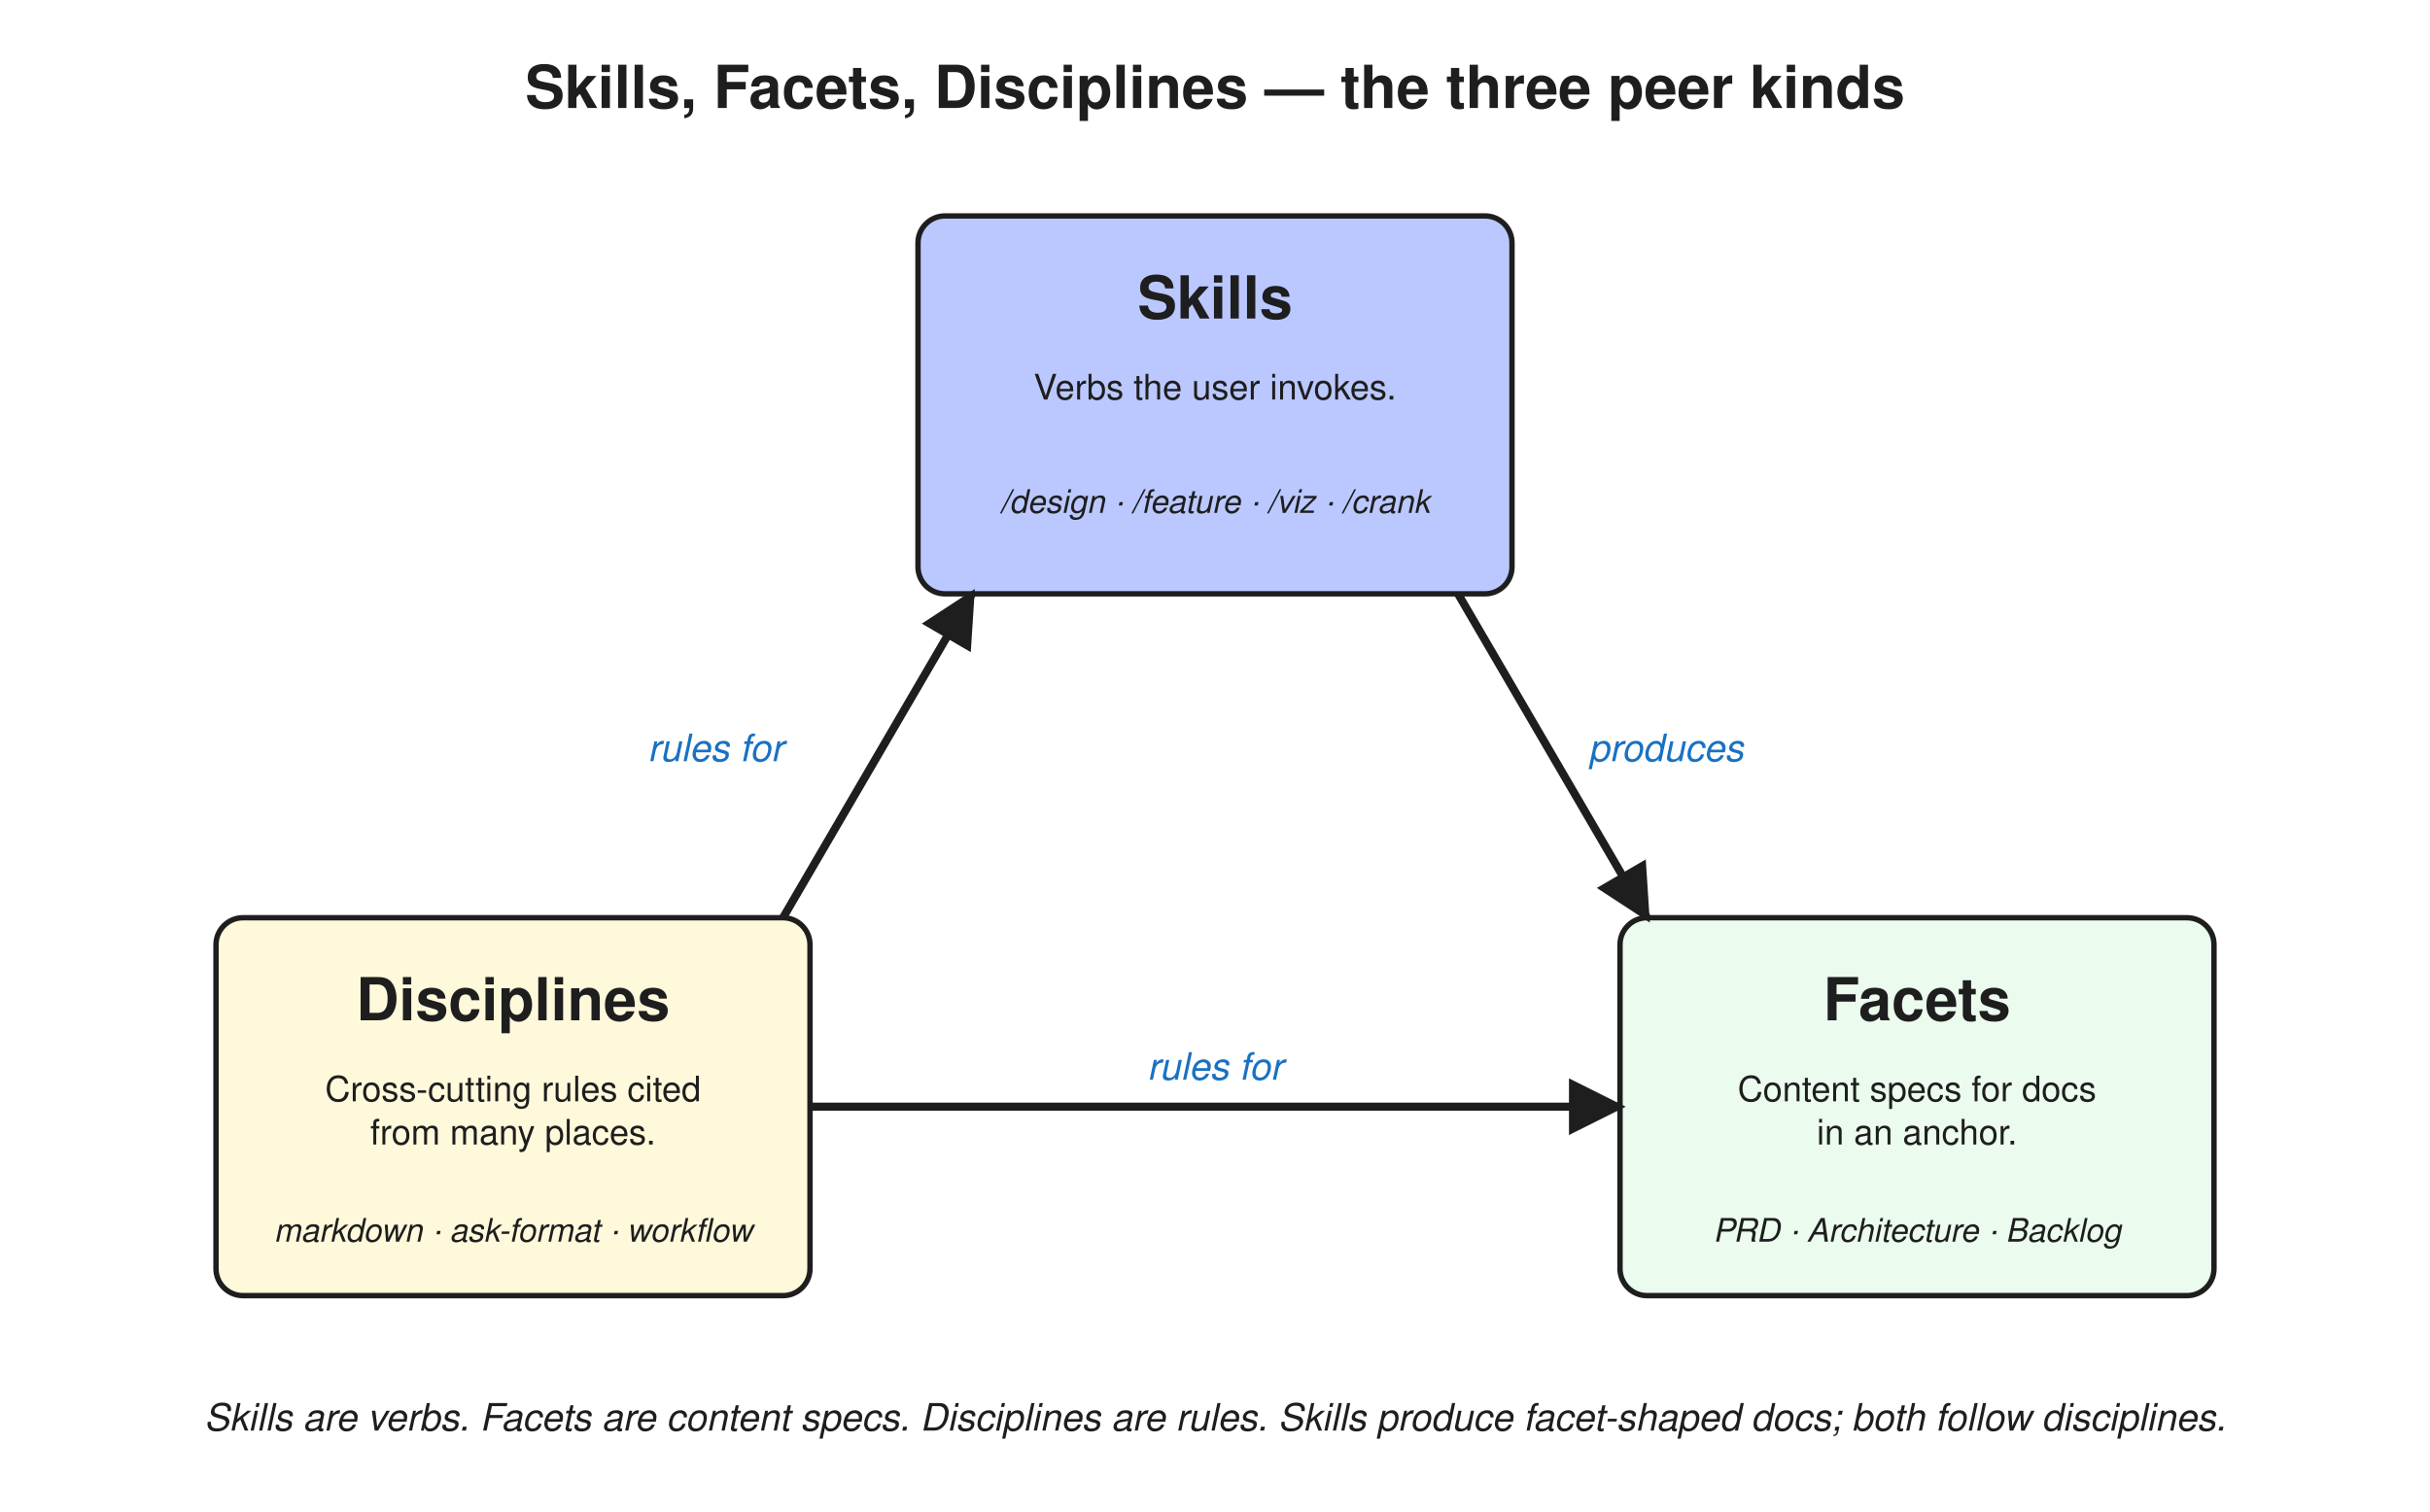
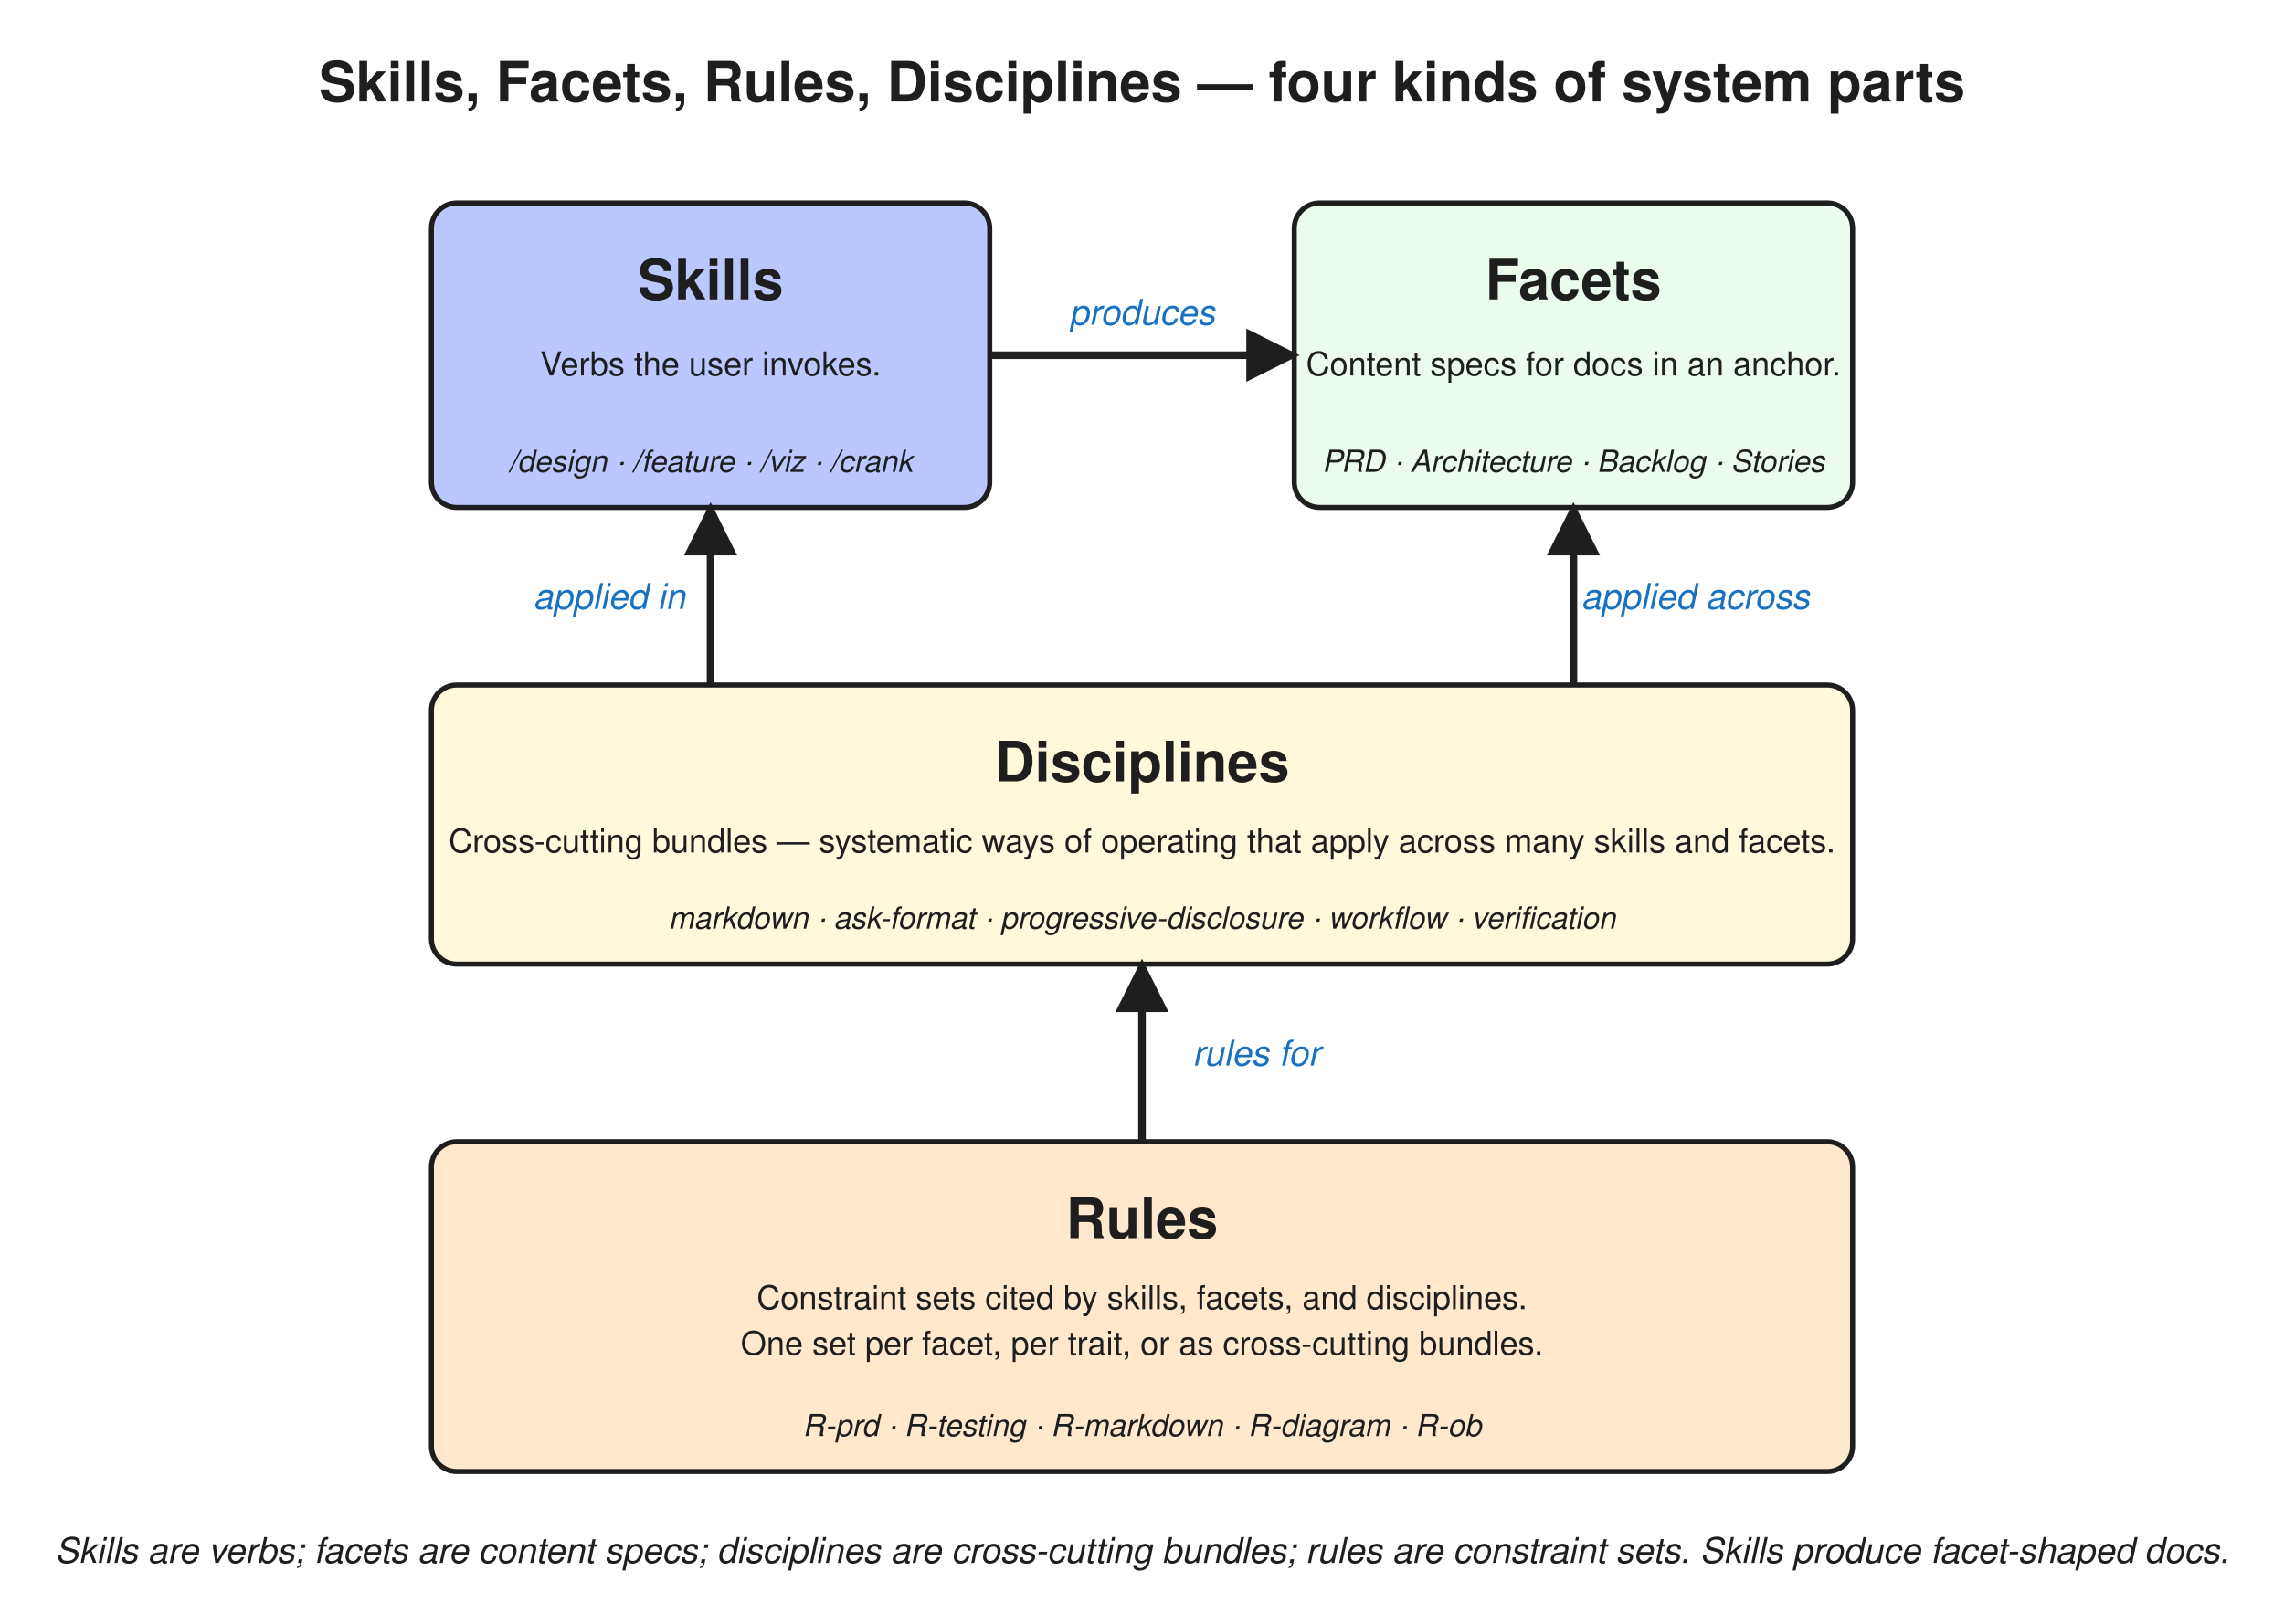
- <svg xmlns="http://www.w3.org/2000/svg" viewBox="0 0 900 560" width="900" height="560" style="background:white" font-family="Helvetica, Arial, sans-serif">
+ <svg xmlns="http://www.w3.org/2000/svg" viewBox="0 0 900 640" width="900" height="640" style="background:white" font-family="Helvetica, Arial, sans-serif">
  <defs>
    <marker id="arrowhead" viewBox="0 0 10 10" refX="9" refY="5" markerWidth="7" markerHeight="7" orient="auto-start-reverse">
      <polygon points="0,0 10,5 0,10" fill="#1e1e1e" />
    </marker>
  </defs>
-   <text id="title" x="450" y="40" font-size="22" font-weight="600" text-anchor="middle" fill="#1e1e1e">Skills, Facets, Disciplines — the three peer kinds</text>
-   <rect id="skills-box" x="340" y="80" width="220" height="140" rx="10" fill="#bac8ff" stroke="#1e1e1e" stroke-width="2" />
-   <text id="skills-title" x="450" y="118" font-size="22" font-weight="600" text-anchor="middle" fill="#1e1e1e">Skills</text>
-   <text id="skills-desc" x="450" y="148" font-size="13" text-anchor="middle" fill="#1e1e1e">Verbs the user invokes.</text>
-   <text id="skills-examples" x="450" y="190" font-size="12" font-style="italic" text-anchor="middle" fill="#1e1e1e">/design · /feature · /viz · /crank</text>
-   <rect id="disciplines-box" x="80" y="340" width="220" height="140" rx="10" fill="#fff9db" stroke="#1e1e1e" stroke-width="2" />
-   <text id="disciplines-title" x="190" y="378" font-size="22" font-weight="600" text-anchor="middle" fill="#1e1e1e">Disciplines</text>
-   <text id="disciplines-desc-1" x="190" y="408" font-size="13" text-anchor="middle" fill="#1e1e1e">Cross-cutting rules cited</text>
-   <text id="disciplines-desc-2" x="190" y="424" font-size="13" text-anchor="middle" fill="#1e1e1e">from many places.</text>
-   <text id="disciplines-examples" x="190" y="460" font-size="12" font-style="italic" text-anchor="middle" fill="#1e1e1e">markdown · ask-format · workflow</text>
-   <rect id="facets-box" x="600" y="340" width="220" height="140" rx="10" fill="#ebfbee" stroke="#1e1e1e" stroke-width="2" />
-   <text id="facets-title" x="710" y="378" font-size="22" font-weight="600" text-anchor="middle" fill="#1e1e1e">Facets</text>
-   <text id="facets-desc-1" x="710" y="408" font-size="13" text-anchor="middle" fill="#1e1e1e">Content specs for docs</text>
-   <text id="facets-desc-2" x="710" y="424" font-size="13" text-anchor="middle" fill="#1e1e1e">in an anchor.</text>
-   <text id="facets-examples" x="710" y="460" font-size="12" font-style="italic" text-anchor="middle" fill="#1e1e1e">PRD · Architecture · Backlog</text>
-   <line id="arrow-skills-facets" x1="540" y1="220" x2="610" y2="340" stroke="#1e1e1e" stroke-width="3" marker-end="url(#arrowhead)" />
-   <text id="label-produces" x="617" y="282" font-size="14" font-style="italic" text-anchor="middle" fill="#1971c2">produces</text>
-   <line id="arrow-disciplines-skills" x1="290" y1="340" x2="360" y2="220" stroke="#1e1e1e" stroke-width="3" marker-end="url(#arrowhead)" />
-   <text id="label-rules-for-skills" x="265" y="282" font-size="14" font-style="italic" text-anchor="middle" fill="#1971c2">rules for</text>
-   <line id="arrow-disciplines-facets" x1="300" y1="410" x2="600" y2="410" stroke="#1e1e1e" stroke-width="3" marker-end="url(#arrowhead)" />
-   <text id="label-rules-for-facets" x="450" y="400" font-size="14" font-style="italic" text-anchor="middle" fill="#1971c2">rules for</text>
-   <text id="caption" x="450" y="530" font-size="14" font-style="italic" text-anchor="middle" fill="#1e1e1e">Skills are verbs. Facets are content specs. Disciplines are rules. Skills produce facet-shaped docs; both follow disciplines.</text>
+   <text id="title" x="450" y="40" font-size="22" font-weight="600" text-anchor="middle" fill="#1e1e1e">Skills, Facets, Rules, Disciplines — four kinds of system parts</text>
+   <rect id="skills-box" x="170" y="80" width="220" height="120" rx="10" fill="#bac8ff" stroke="#1e1e1e" stroke-width="2" />
+   <text id="skills-title" x="280" y="118" font-size="22" font-weight="600" text-anchor="middle" fill="#1e1e1e">Skills</text>
+   <text id="skills-desc" x="280" y="148" font-size="13" text-anchor="middle" fill="#1e1e1e">Verbs the user invokes.</text>
+   <text id="skills-examples" x="280" y="186" font-size="12" font-style="italic" text-anchor="middle" fill="#1e1e1e">/design · /feature · /viz · /crank</text>
+   <rect id="facets-box" x="510" y="80" width="220" height="120" rx="10" fill="#ebfbee" stroke="#1e1e1e" stroke-width="2" />
+   <text id="facets-title" x="620" y="118" font-size="22" font-weight="600" text-anchor="middle" fill="#1e1e1e">Facets</text>
+   <text id="facets-desc" x="620" y="148" font-size="13" text-anchor="middle" fill="#1e1e1e">Content specs for docs in an anchor.</text>
+   <text id="facets-examples" x="620" y="186" font-size="12" font-style="italic" text-anchor="middle" fill="#1e1e1e">PRD · Architecture · Backlog · Stories</text>
+   <rect id="disciplines-box" x="170" y="270" width="560" height="110" rx="10" fill="#fff9db" stroke="#1e1e1e" stroke-width="2" />
+   <text id="disciplines-title" x="450" y="308" font-size="22" font-weight="600" text-anchor="middle" fill="#1e1e1e">Disciplines</text>
+   <text id="disciplines-desc" x="450" y="336" font-size="13" text-anchor="middle" fill="#1e1e1e">Cross-cutting bundles — systematic ways of operating that apply across many skills and facets.</text>
+   <text id="disciplines-examples" x="450" y="366" font-size="12" font-style="italic" text-anchor="middle" fill="#1e1e1e">markdown · ask-format · progressive-disclosure · workflow · verification</text>
+   <rect id="rules-box" x="170" y="450" width="560" height="130" rx="10" fill="#ffe8cc" stroke="#1e1e1e" stroke-width="2" />
+   <text id="rules-title" x="450" y="488" font-size="22" font-weight="600" text-anchor="middle" fill="#1e1e1e">Rules</text>
+   <text id="rules-desc-1" x="450" y="516" font-size="13" text-anchor="middle" fill="#1e1e1e">Constraint sets cited by skills, facets, and disciplines.</text>
+   <text id="rules-desc-2" x="450" y="534" font-size="13" text-anchor="middle" fill="#1e1e1e">One set per facet, per trait, or as cross-cutting bundles.</text>
+   <text id="rules-examples" x="450" y="566" font-size="12" font-style="italic" text-anchor="middle" fill="#1e1e1e">R-prd · R-testing · R-markdown · R-diagram · R-ob</text>
+   <line id="arrow-skills-facets" x1="390" y1="140" x2="510" y2="140" stroke="#1e1e1e" stroke-width="3" marker-end="url(#arrowhead)" />
+   <text id="label-produces" x="450" y="128" font-size="14" font-style="italic" text-anchor="middle" fill="#1971c2">produces</text>
+   <line id="arrow-disc-skills" x1="280" y1="270" x2="280" y2="200" stroke="#1e1e1e" stroke-width="3" marker-end="url(#arrowhead)" />
+   <text id="label-applied-in" x="240" y="240" font-size="14" font-style="italic" text-anchor="middle" fill="#1971c2">applied in</text>
+   <line id="arrow-disc-facets" x1="620" y1="270" x2="620" y2="200" stroke="#1e1e1e" stroke-width="3" marker-end="url(#arrowhead)" />
+   <text id="label-applied-across" x="668" y="240" font-size="14" font-style="italic" text-anchor="middle" fill="#1971c2">applied across</text>
+   <line id="arrow-rules-disc" x1="450" y1="450" x2="450" y2="380" stroke="#1e1e1e" stroke-width="3" marker-end="url(#arrowhead)" />
+   <text id="label-rules-for" x="495" y="420" font-size="14" font-style="italic" text-anchor="middle" fill="#1971c2">rules for</text>
+   <text id="caption" x="450" y="616" font-size="14" font-style="italic" text-anchor="middle" fill="#1e1e1e">Skills are verbs; facets are content specs; disciplines are cross-cutting bundles; rules are constraint sets. Skills produce facet-shaped docs.</text>
</svg>
